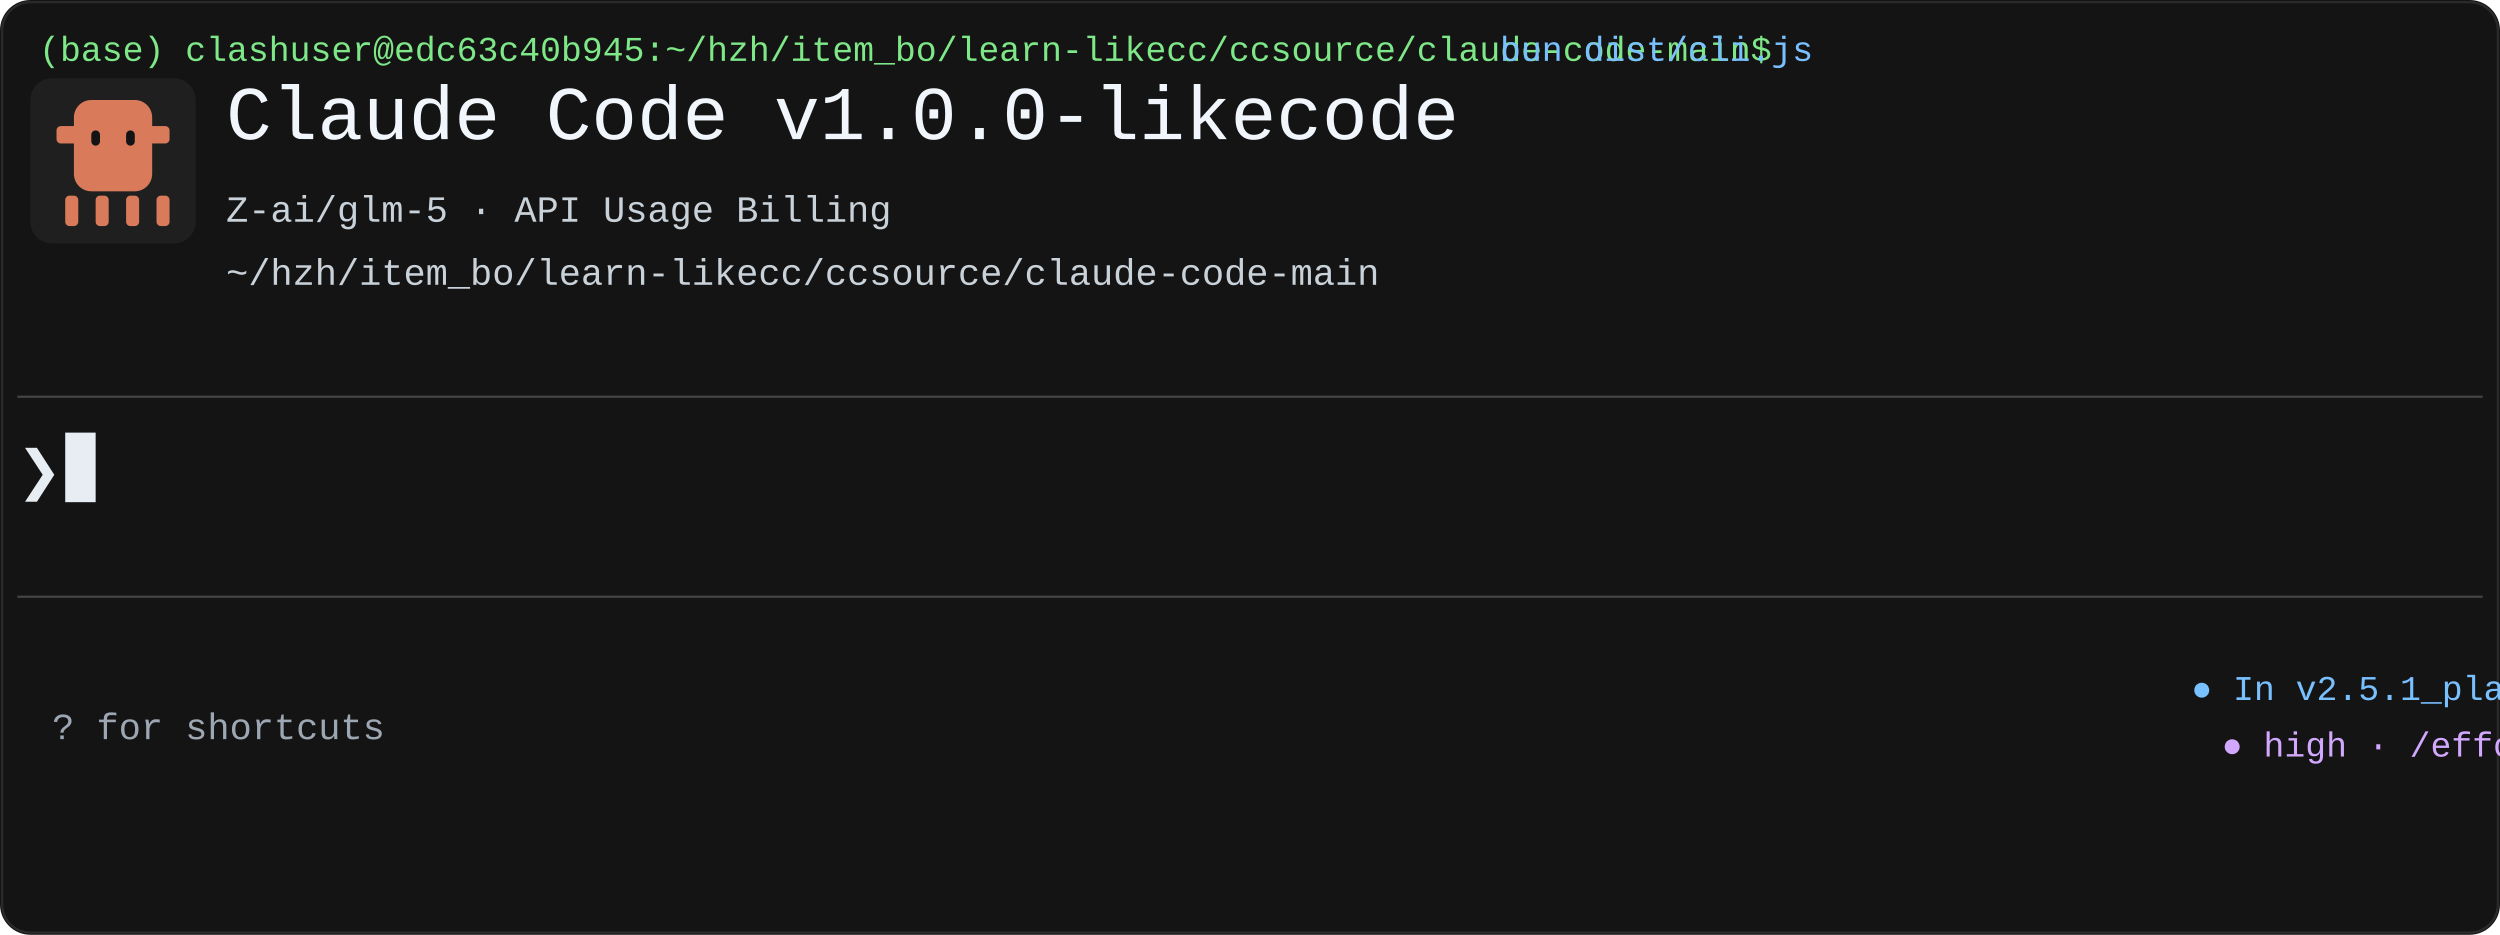
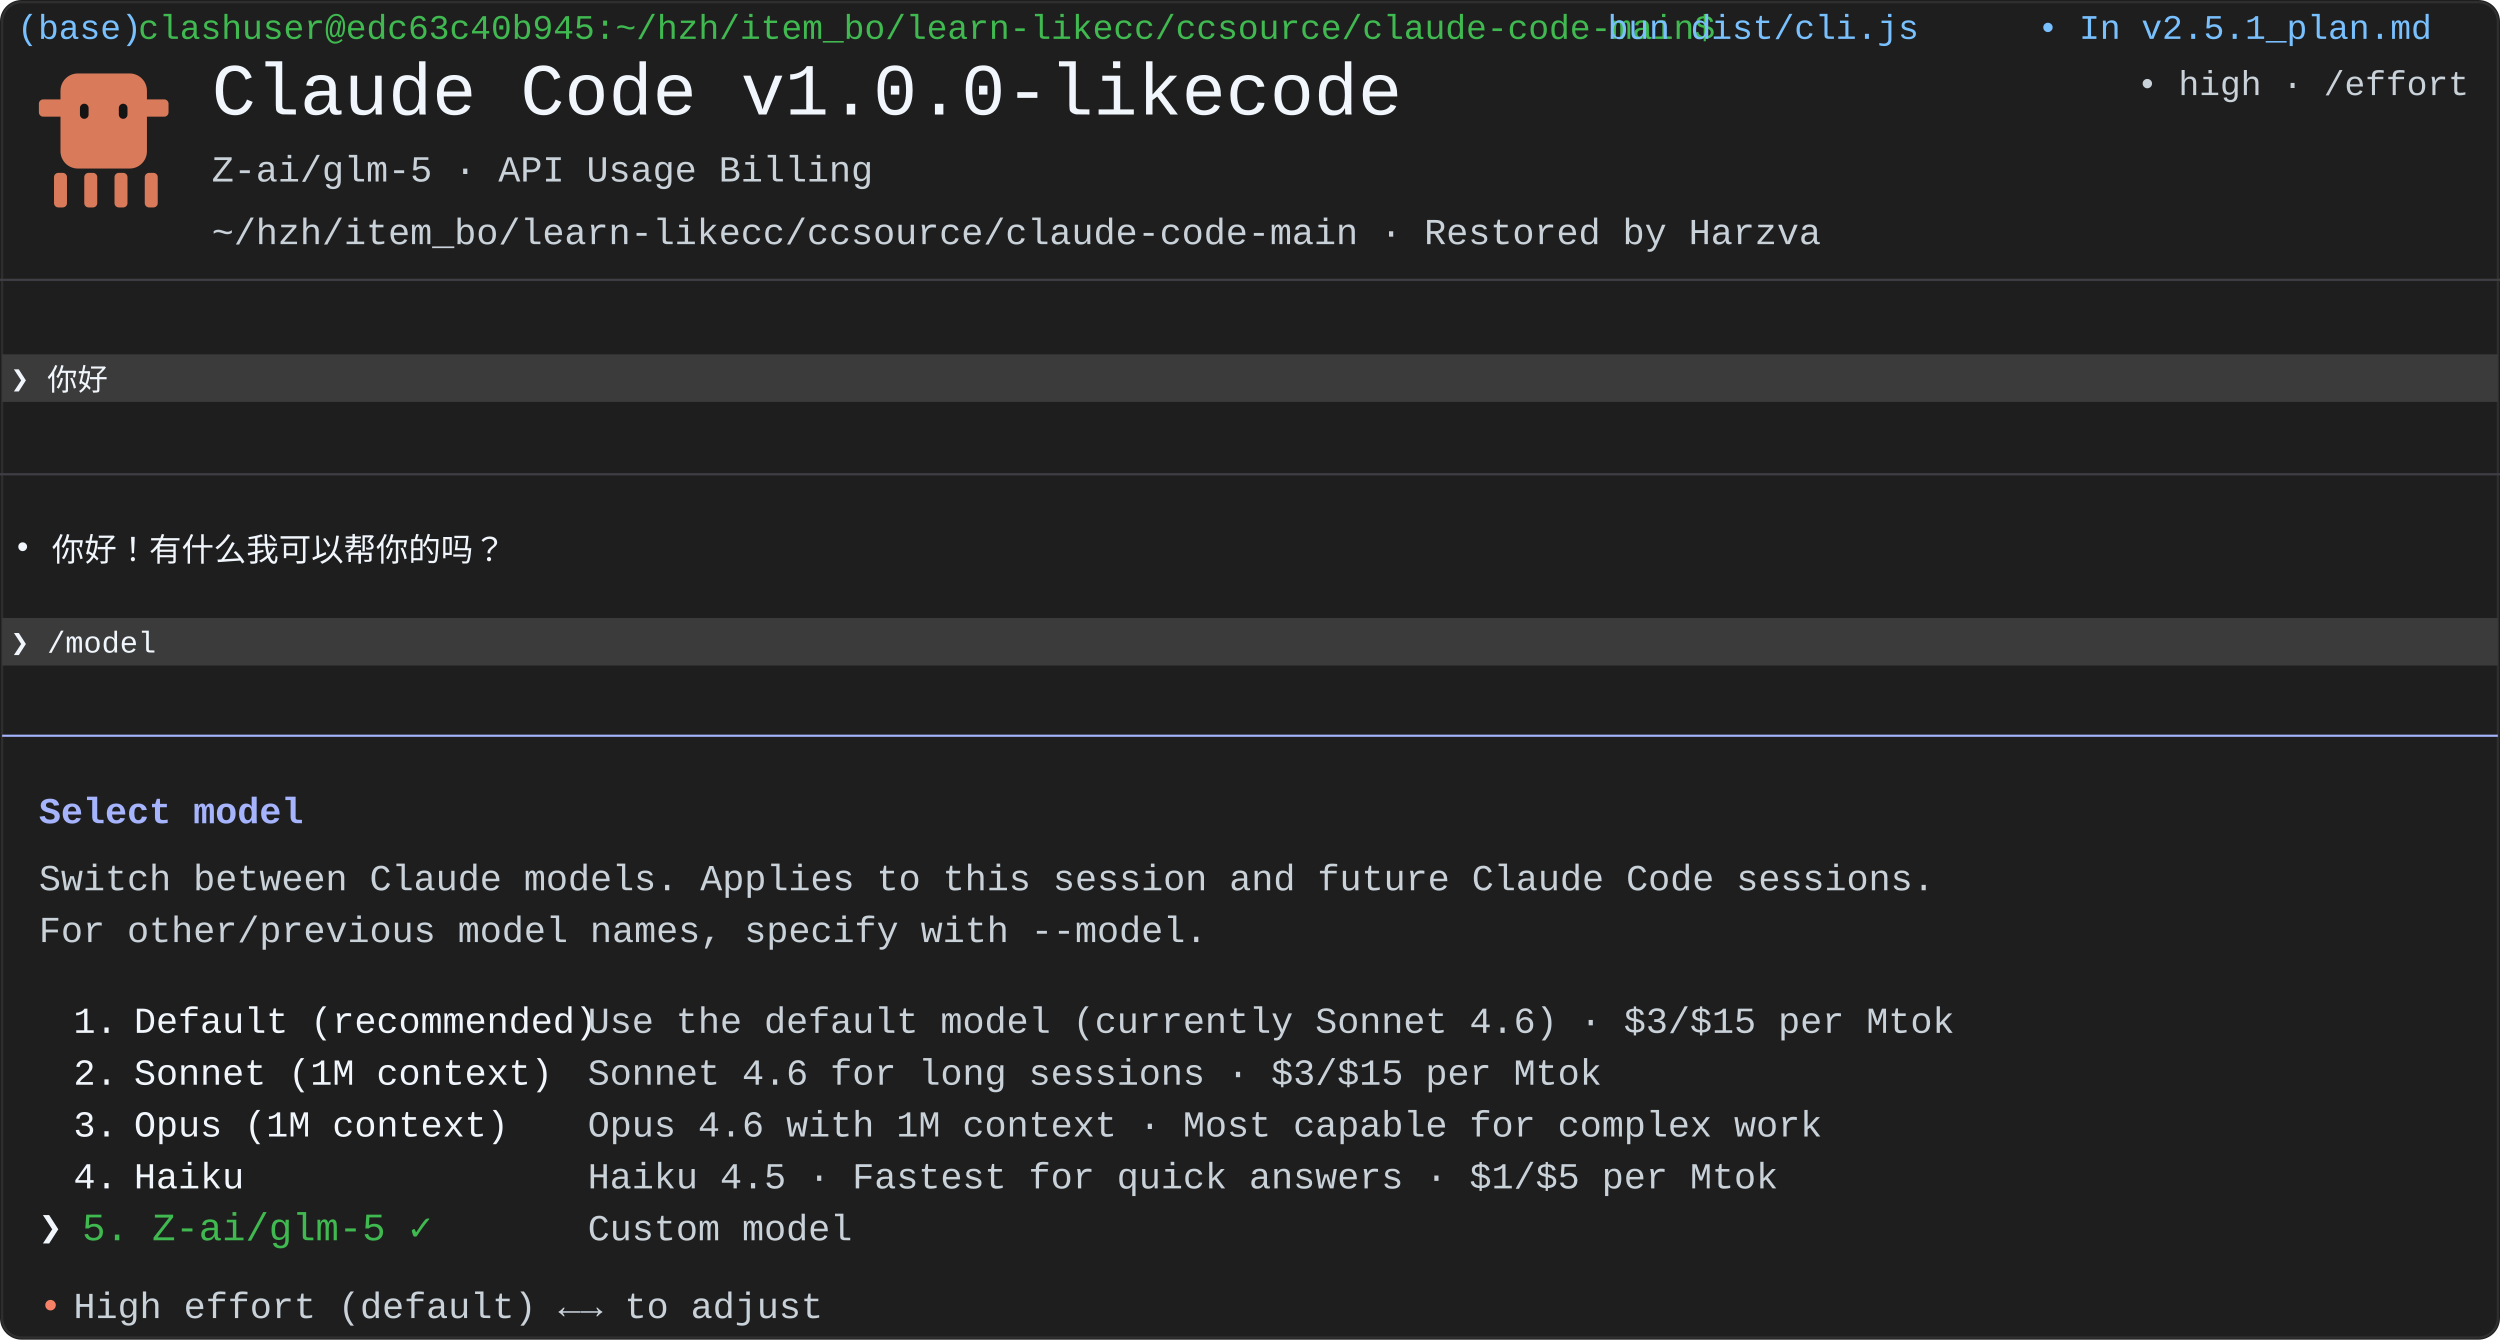
- <svg xmlns="http://www.w3.org/2000/svg" width="1150" height="430" viewBox="0 0 1150 430" fill="none">
-   <rect width="1150" height="430" rx="14" fill="#141414" />
-   <rect x="1" y="1" width="1148" height="428" rx="13" stroke="#2B2B2B" />
+ <svg xmlns="http://www.w3.org/2000/svg" width="1157" height="620" viewBox="0 0 1157 620" fill="none">
+   <rect width="1157" height="620" rx="10" fill="#1E1E1E" />
+   <rect x="1" y="1" width="1155" height="618" rx="9" stroke="#2F2F2F" />
  <g font-family="'SFMono-Regular', Consolas, 'Liberation Mono', Menlo, monospace">
-     <text x="18" y="28" fill="#7EE787" font-size="16">(base) clashuser@edc63c40b945:~/hzh/item_bo/learn-likecc/ccsource/claude-code-main$</text>
-     <text x="690" y="28" fill="#79C0FF" font-size="16">bun dist/cli.js</text>
+     <text x="8" y="18" fill="#79C0FF" font-size="16">(base)</text>
+     <text x="64" y="18" fill="#3FB950" font-size="16">clashuser@edc63c40b945:~/hzh/item_bo/learn-likecc/ccsource/claude-code-main$</text>
+     <text x="744" y="18" fill="#79C0FF" font-size="16">bun dist/cli.js</text>
+     <text x="943" y="18" fill="#79C0FF" font-size="16">• In v2.5.1_plan.md</text>
+     <text x="989" y="44" fill="#C9D1D9" font-size="16">• high · /effort</text>
  </g>
-   <g transform="translate(14 36)">
-     <rect x="0" y="0" width="76" height="76" rx="10" fill="#1F1F1F" />
-     <rect x="20" y="10" width="36" height="42" rx="8" fill="#D97B5A" />
-     <rect x="12" y="22" width="10" height="8" rx="2" fill="#D97B5A" />
-     <rect x="54" y="22" width="10" height="8" rx="2" fill="#D97B5A" />
-     <rect x="16" y="54" width="6" height="14" rx="2" fill="#D97B5A" />
-     <rect x="30" y="54" width="6" height="14" rx="2" fill="#D97B5A" />
-     <rect x="44" y="54" width="6" height="14" rx="2" fill="#D97B5A" />
-     <rect x="58" y="54" width="6" height="14" rx="2" fill="#D97B5A" />
-     <rect x="28" y="24" width="4" height="7" rx="2" fill="#141414" />
-     <rect x="44" y="24" width="4" height="7" rx="2" fill="#141414" />
+   <g transform="translate(8 24)">
+     <rect x="0" y="0" width="82" height="82" rx="12" fill="#1E1E1E" />
+     <rect x="20" y="10" width="40" height="44" rx="8" fill="#D97B5A" />
+     <rect x="10" y="22" width="12" height="8" rx="2" fill="#D97B5A" />
+     <rect x="58" y="22" width="12" height="8" rx="2" fill="#D97B5A" />
+     <rect x="17" y="56" width="6" height="16" rx="2" fill="#D97B5A" />
+     <rect x="31" y="56" width="6" height="16" rx="2" fill="#D97B5A" />
+     <rect x="45" y="56" width="6" height="16" rx="2" fill="#D97B5A" />
+     <rect x="59" y="56" width="6" height="16" rx="2" fill="#D97B5A" />
+     <rect x="29" y="24" width="4" height="7" rx="2" fill="#141414" />
+     <rect x="47" y="24" width="4" height="7" rx="2" fill="#141414" />
  </g>
  <g font-family="'SFMono-Regular', Consolas, 'Liberation Mono', Menlo, monospace">
-     <text x="104" y="64" fill="#F0F6FC" font-size="35">Claude Code v1.0.0-likecode</text>
-     <text x="104" y="102" fill="#C9D1D9" font-size="17">Z-ai/glm-5 · API Usage Billing</text>
-     <text x="104" y="131" fill="#C9D1D9" font-size="17">~/hzh/item_bo/learn-likecc/ccsource/claude-code-main</text>
+     <text x="98" y="53" fill="#F0F6FC" font-size="34">Claude Code v1.0.0-likecode</text>
+     <text x="98" y="84" fill="#C9D1D9" font-size="17">Z-ai/glm-5 · API Usage Billing</text>
+     <text x="98" y="113" fill="#C9D1D9" font-size="17">~/hzh/item_bo/learn-likecc/ccsource/claude-code-main · Restored by Harzva</text>
  </g>
-   <line x1="8" y1="182.5" x2="1142" y2="182.5" stroke="#454545" />
-   <line x1="8" y1="274.5" x2="1142" y2="274.5" stroke="#454545" />
+   <rect x="0" y="129" width="1157" height="1" fill="#3F3F46" />
+   <rect x="0" y="219" width="1157" height="1" fill="#3F3F46" />
+   <rect x="1" y="164" width="1155" height="22" fill="#3B3B3B" />
+   <text x="5" y="180" fill="#F0F6FC" font-size="14" font-family="'SFMono-Regular', Consolas, 'Liberation Mono', Menlo, monospace">❯ 你好</text>
+   <text x="6" y="258" fill="#F0F6FC" font-size="15" font-family="'SFMono-Regular', Consolas, 'Liberation Mono', Menlo, monospace">• 你好！有什么我可以帮你的吗？</text>
+   <rect x="1" y="286" width="1155" height="22" fill="#3B3B3B" />
+   <text x="5" y="302" fill="#F0F6FC" font-size="14" font-family="'SFMono-Regular', Consolas, 'Liberation Mono', Menlo, monospace">❯ /model</text>
+   <rect x="1" y="340" width="1155" height="1" fill="#A5B4FC" />
  <g font-family="'SFMono-Regular', Consolas, 'Liberation Mono', Menlo, monospace">
-     <text x="8" y="228" fill="#E6EDF3" font-size="34">❯</text>
-     <rect x="30" y="199" width="14" height="32" fill="#E6EDF3" />
-     <text x="24" y="340" fill="#9DA7B3" font-size="17">? for shortcuts</text>
-     <text x="1008" y="322" fill="#79C0FF" font-size="16">● In v2.5.1_plan.md</text>
-     <text x="1022" y="348" fill="#D2A8FF" font-size="16">● high · /effort</text>
+     <text x="18" y="381" fill="#A5B4FC" font-size="17" font-weight="700">Select model</text>
+     <text x="18" y="412" fill="#C9D1D9" font-size="17">Switch between Claude models. Applies to this session and future Claude Code sessions.</text>
+     <text x="18" y="436" fill="#C9D1D9" font-size="17">For other/previous model names, specify with --model.</text>
+     <text x="34" y="478" fill="#F0F6FC" font-size="17">1.</text>
+     <text x="62" y="478" fill="#F0F6FC" font-size="17">Default (recommended)</text>
+     <text x="272" y="478" fill="#C9D1D9" font-size="17">Use the default model (currently Sonnet 4.6) · $3/$15 per Mtok</text>
+     <text x="34" y="502" fill="#F0F6FC" font-size="17">2.</text>
+     <text x="62" y="502" fill="#F0F6FC" font-size="17">Sonnet (1M context)</text>
+     <text x="272" y="502" fill="#C9D1D9" font-size="17">Sonnet 4.6 for long sessions · $3/$15 per Mtok</text>
+     <text x="34" y="526" fill="#F0F6FC" font-size="17">3.</text>
+     <text x="62" y="526" fill="#F0F6FC" font-size="17">Opus (1M context)</text>
+     <text x="272" y="526" fill="#C9D1D9" font-size="17">Opus 4.6 with 1M context · Most capable for complex work</text>
+     <text x="34" y="550" fill="#F0F6FC" font-size="17">4.</text>
+     <text x="62" y="550" fill="#F0F6FC" font-size="17">Haiku</text>
+     <text x="272" y="550" fill="#C9D1D9" font-size="17">Haiku 4.5 · Fastest for quick answers · $1/$5 per Mtok</text>
+     <text x="18" y="574" fill="#F0F6FC" font-size="18">❯</text>
+     <text x="38" y="574" fill="#3FB950" font-size="18">5. Z-ai/glm-5 ✓</text>
+     <text x="272" y="574" fill="#C9D1D9" font-size="17">Custom model</text>
+     <text x="18" y="610" fill="#F78166" font-size="18">•</text>
+     <text x="34" y="610" fill="#C9D1D9" font-size="17">High effort (default) ←→ to adjust</text>
  </g>
</svg>
